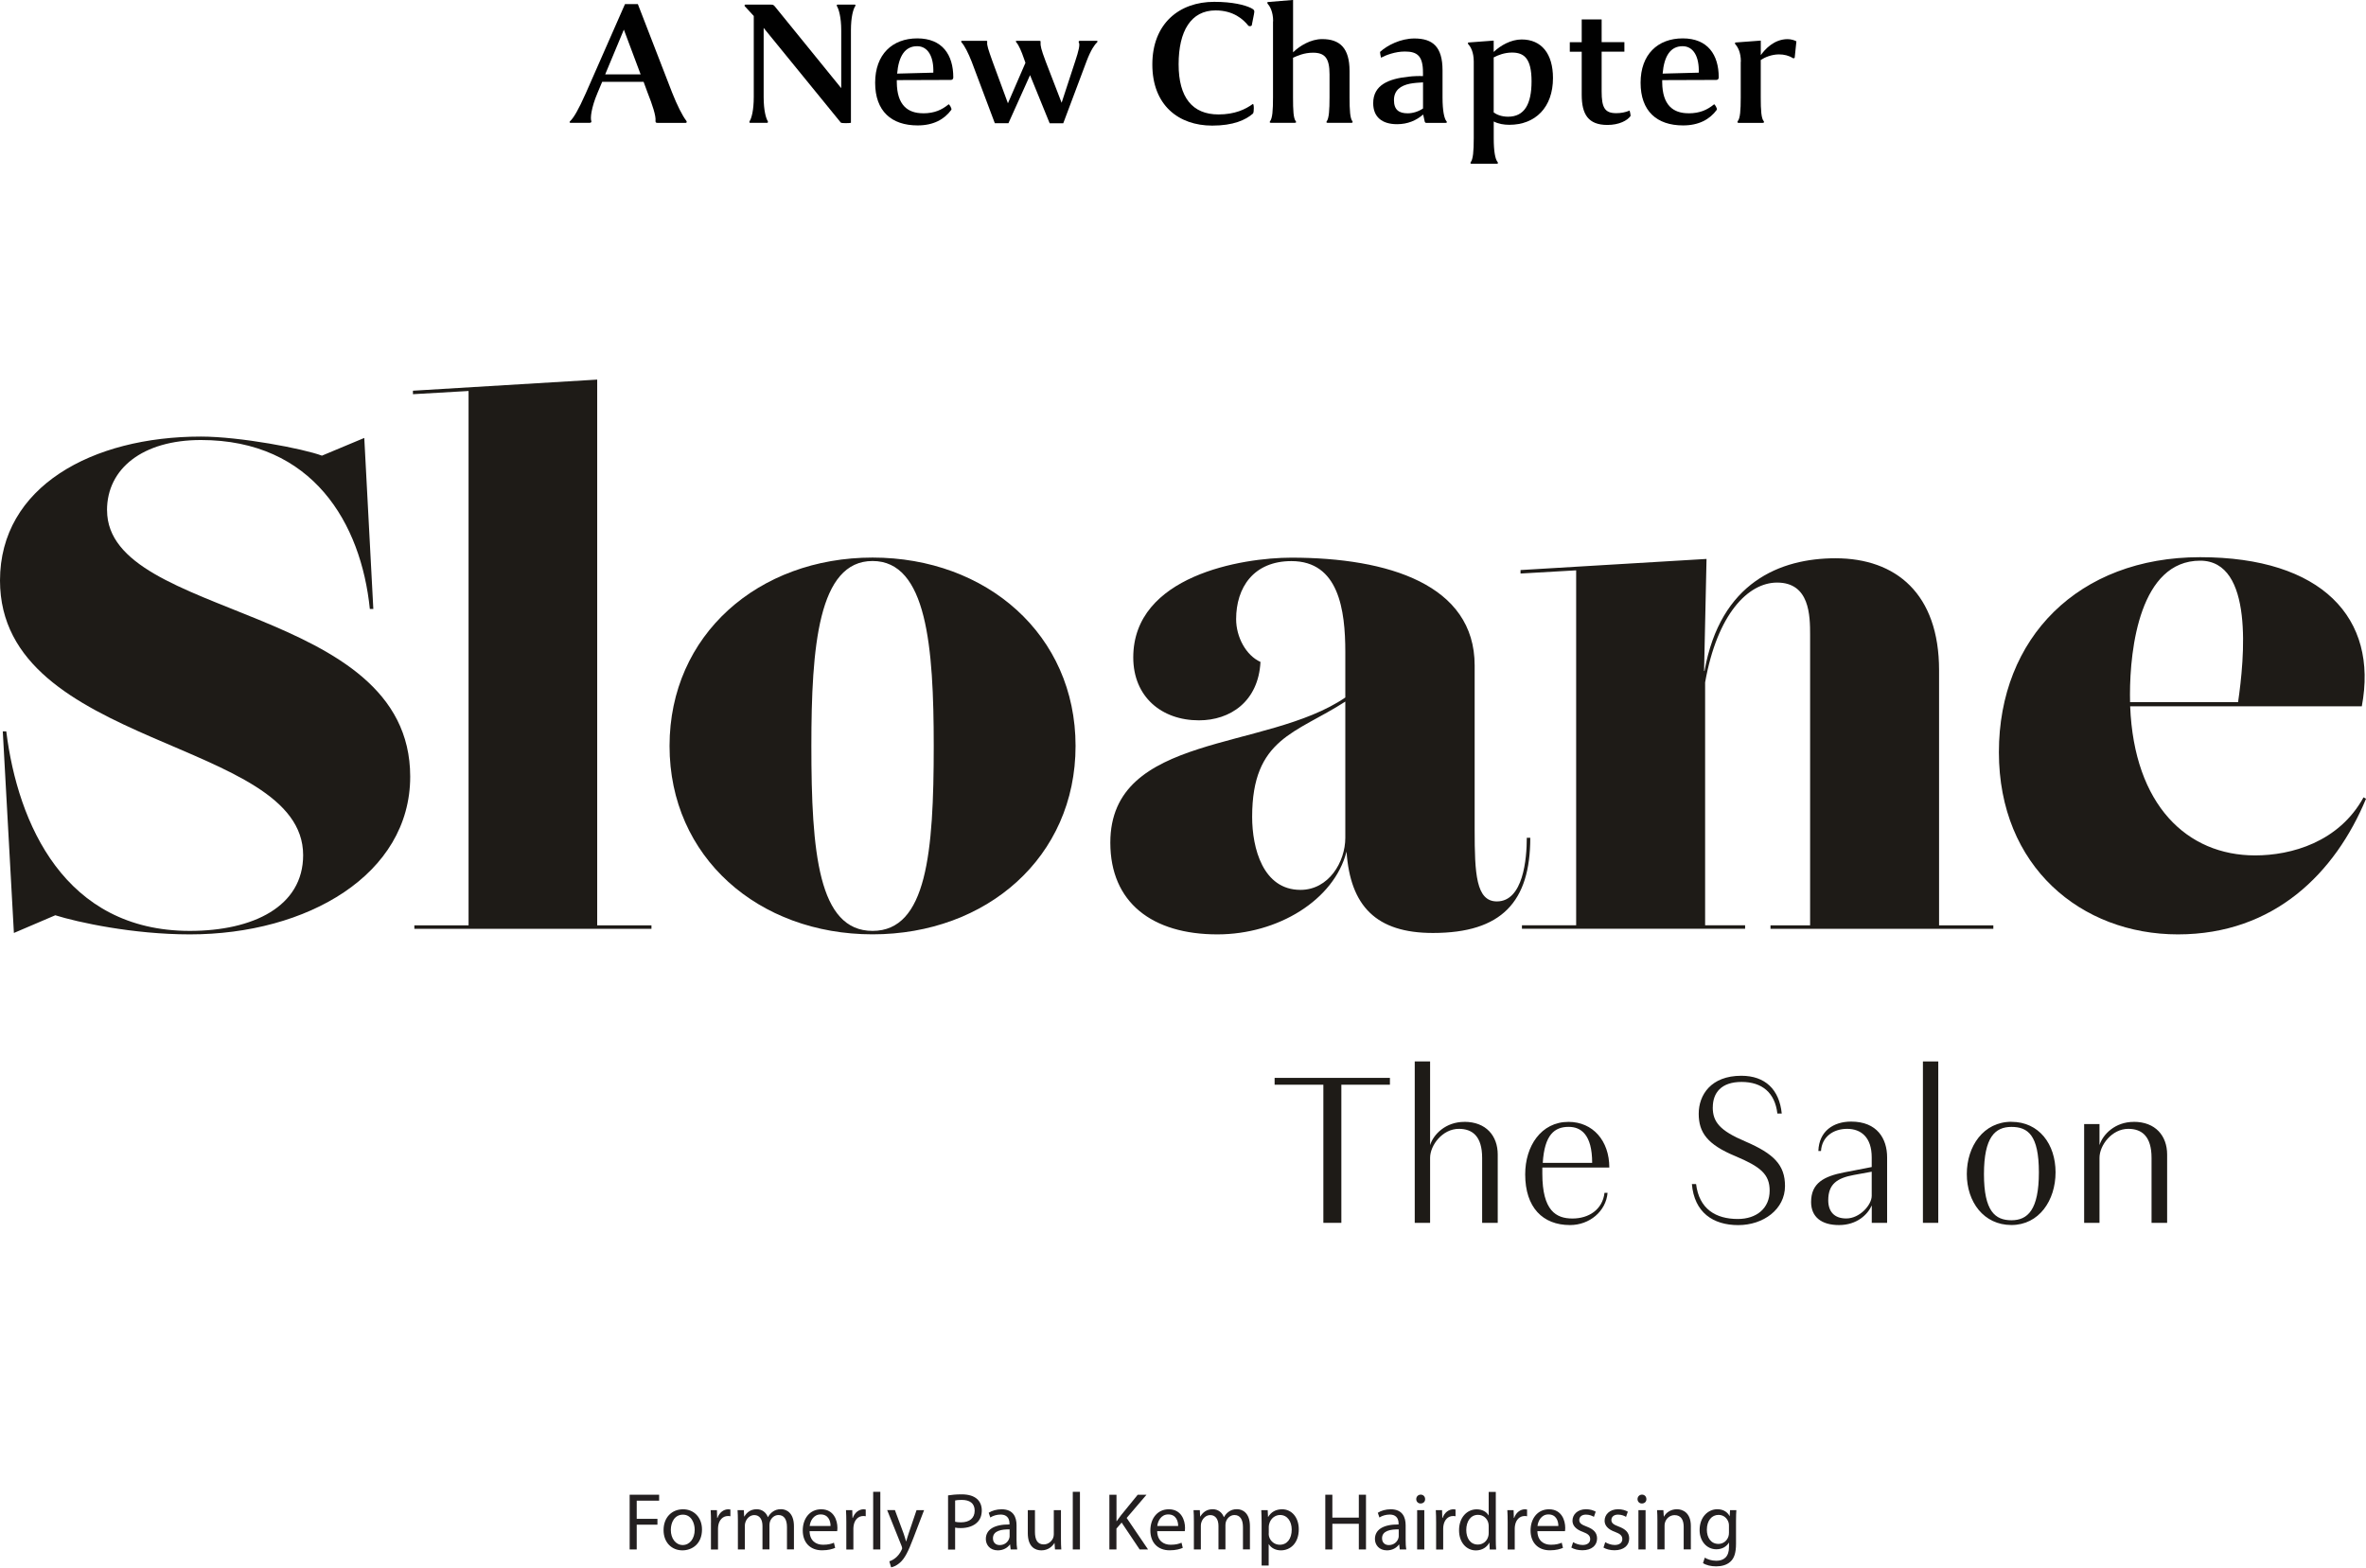
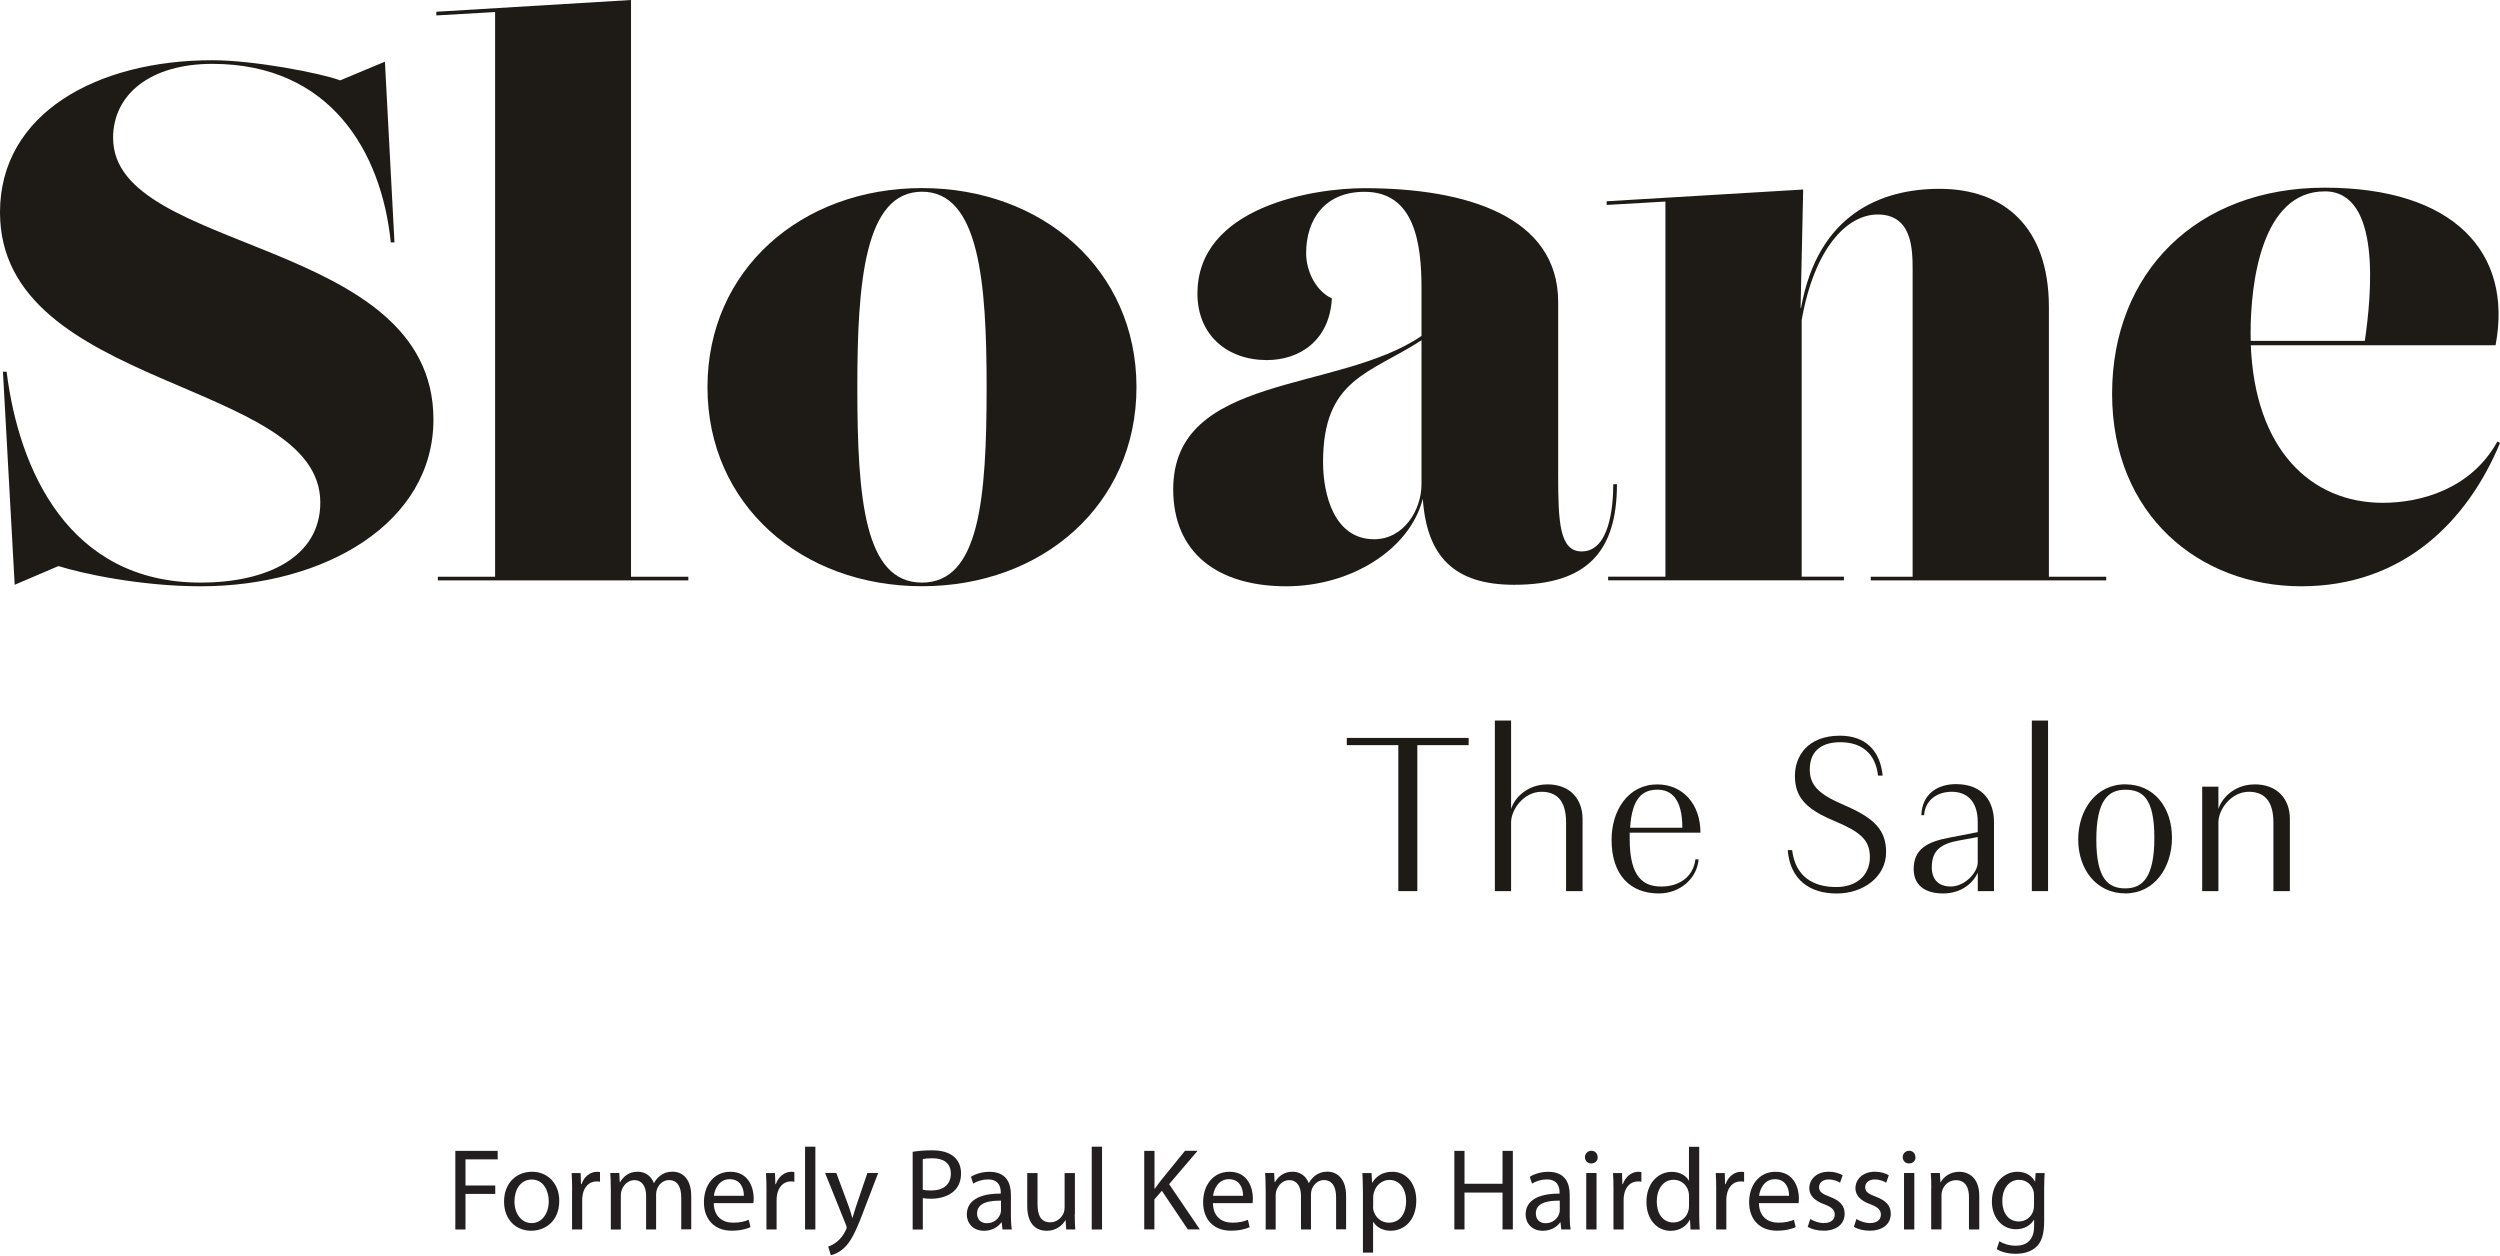
- <svg xmlns="http://www.w3.org/2000/svg" id="Layer_1" data-name="Layer 1" viewBox="0 0 502.32 332.81">
+ <svg xmlns="http://www.w3.org/2000/svg" id="Layer_1" data-name="Layer 1" viewBox="0 0 502.32 252.2">
  <defs>
    <style>
      .cls-1 {
-         fill: #010101;
+         fill: #231f20;
      }

      .cls-2 {
-         fill: #231f20;
-       }
- 
-       .cls-3 {
        fill: #1e1b17;
      }
    </style>
  </defs>
  <g>
    <g>
-       <path class="cls-3" d="M22.73,108.35c0,23.32,64.36,19.78,64.36,56.54,0,20.81-21.85,33.51-46.79,33.51-12.06,0-23.83-2.57-28.56-4.06l-8.79,3.76-2.36-42.81h.74c2.44,19.63,12.4,42.37,38.97,42.37,13.43,0,24.06-5.17,24.06-16.09,0-24.8-64.36-22.58-64.36-58.31,0-19.93,19.56-30.56,42.66-30.56,8.26,0,21.72,2.56,25.69,4.05l8.99-3.76,1.92,36.31h-.74c-1.85-18.16-12.1-35.87-35.87-35.87-12.33,0-19.93,6.05-19.93,14.91h0Z" />
-       <path class="cls-3" d="M126.8,196.48h11.51v.74h-50.34v-.74h11.51v-113.46l-11.81.68v-.74l39.12-2.36v115.88Z" />
-       <path class="cls-3" d="M228.35,158.39c0,23.62-18.89,40-43.1,40s-43.1-16.38-43.1-40,18.89-40,43.1-40,43.1,16.39,43.1,40ZM198.24,158.39c0-21.11-1.48-39.27-12.99-39.27s-12.99,18.16-12.99,39.27c0,22.59,1.48,39.27,12.99,39.27s12.99-16.68,12.99-39.27Z" />
-       <path class="cls-3" d="M324.89,177.88c0,13.58-6.05,20.22-20.67,20.22-12.05,0-17.54-5.71-18.34-17.28-2.64,10.28-14.54,17.58-27.42,17.58-13.88,0-22.73-6.79-22.73-19.48,0-23.33,33.16-19.36,49.89-30.82v-9.62c0-9-1.4-19.34-11.44-19.34-8.04,0-11.74,5.61-11.74,12.33,0,3.76,2.07,7.68,5.17,9.08-.44,8.41-6.42,12.4-13.06,12.4-7.97,0-13.95-5.02-13.95-13.36,0-17.34,23.03-21.18,33.58-21.18,20.59,0,38.9,5.76,38.9,22.88v34.91c0,9.3.29,15.2,4.72,15.2,5.61,0,6.35-9.08,6.35-13.51h.74ZM276.1,188.95c5.98,0,9.52-5.9,9.52-11.07v-28.91c-10.49,6.78-19.78,7.73-19.78,24.48,0,6.64,2.29,15.5,10.26,15.5h0Z" />
-       <path class="cls-3" d="M411.69,196.48h11.51v.74h-47.31v-.74h8.41v-61.63c0-4.13-.07-11.15-7.01-11.15-6.14,0-12.71,6.66-15.28,21.2v51.57h8.49v.74h-47.38v-.74h11.51v-75.37l-11.81.68v-.74l39.49-2.36-.52,23.77.09.03c3.36-18.89,16.14-23.94,27.81-23.94,12.84,0,21.99,7.53,21.99,23.77v54.18Z" />
-       <path class="cls-3" d="M502.32,169.61c-6.5,15.65-19.41,28.79-39.93,28.79s-38.01-14.39-38.01-38.68,16.9-41.41,42.73-41.41,37.86,12.92,34.32,31.66h-49.18c.83,21,12.1,31.66,26.52,31.66,7.68,0,17.79-2.8,23.03-12.33l.52.3ZM467.12,119.05c-12.77,0-14.91,18.6-14.91,28.42,0,.55,0,1.09.02,1.62h22.93c1.34-9.22,3.4-30.04-8.05-30.04h0Z" />
+       <path class="cls-2" d="M22.73,27.75c0,23.32,64.36,19.78,64.36,56.54,0,20.81-21.85,33.51-46.79,33.51-12.06,0-23.83-2.57-28.56-4.06l-8.79,3.76L.59,74.69h.74c2.44,19.63,12.4,42.37,38.97,42.37,13.43,0,24.06-5.17,24.06-16.09C64.36,76.17,0,78.39,0,42.66,0,22.73,19.56,12.1,42.66,12.1c8.26,0,21.72,2.56,25.69,4.05l8.99-3.76,1.92,36.31h-.74c-1.85-18.16-12.1-35.87-35.87-35.87-12.33,0-19.93,6.05-19.93,14.91h.01Z" />
+       <path class="cls-2" d="M126.8,115.88h11.51v.74h-50.34v-.74h11.51V2.42l-11.81.68v-.74L126.79,0v115.88h0Z" />
+       <path class="cls-2" d="M228.35,77.79c0,23.62-18.89,40-43.1,40s-43.1-16.38-43.1-40,18.89-40,43.1-40,43.1,16.39,43.1,40ZM198.24,77.79c0-21.11-1.48-39.27-12.99-39.27s-12.99,18.16-12.99,39.27c0,22.59,1.48,39.27,12.99,39.27s12.99-16.68,12.99-39.27Z" />
+       <path class="cls-2" d="M324.89,97.28c0,13.58-6.05,20.22-20.67,20.22-12.05,0-17.54-5.71-18.34-17.28-2.64,10.28-14.54,17.58-27.42,17.58-13.88,0-22.73-6.79-22.73-19.48,0-23.33,33.16-19.36,49.89-30.82v-9.62c0-9-1.4-19.34-11.44-19.34-8.04,0-11.74,5.61-11.74,12.33,0,3.76,2.07,7.68,5.17,9.08-.44,8.41-6.42,12.4-13.06,12.4-7.97,0-13.95-5.02-13.95-13.36,0-17.34,23.03-21.18,33.58-21.18,20.59,0,38.9,5.76,38.9,22.88v34.91c0,9.3.29,15.2,4.72,15.2,5.61,0,6.35-9.08,6.35-13.51h.74ZM276.1,108.35c5.98,0,9.52-5.9,9.52-11.07v-28.91c-10.49,6.78-19.78,7.73-19.78,24.48,0,6.64,2.29,15.5,10.26,15.5h0Z" />
+       <path class="cls-2" d="M411.69,115.88h11.51v.74h-47.31v-.74h8.41v-61.63c0-4.13-.07-11.15-7.01-11.15-6.14,0-12.71,6.66-15.28,21.2v51.57h8.49v.74h-47.38v-.74h11.51V40.5l-11.81.68v-.74l39.49-2.36-.52,23.77.09.03c3.36-18.89,16.14-23.94,27.81-23.94,12.84,0,21.99,7.53,21.99,23.77v54.18h.01Z" />
+       <path class="cls-2" d="M502.32,89.01c-6.5,15.65-19.41,28.79-39.93,28.79s-38.01-14.39-38.01-38.68,16.9-41.41,42.73-41.41,37.86,12.92,34.32,31.66h-49.18c.83,21,12.1,31.66,26.52,31.66,7.68,0,17.79-2.8,23.03-12.33l.52.3h0ZM467.12,38.45c-12.77,0-14.91,18.6-14.91,28.42,0,.55,0,1.09.02,1.62h22.93c1.34-9.22,3.4-30.04-8.05-30.04h.01Z" />
    </g>
    <g>
-       <path class="cls-3" d="M284.78,230.32v29.33h-3.82v-29.33h-10.35v-1.45h24.48v1.45h-10.31Z" />
-       <path class="cls-3" d="M310.89,238.2c4.62,0,7.09,2.98,7.09,6.95v14.5h-3.31v-13.8c0-4.57-2.05-6.16-4.94-6.16-3.5,0-6.11,3.5-6.11,6.16v13.8h-3.26v-34.27h3.26v17.77c.7-2.28,3.31-4.94,7.27-4.94Z" />
-       <path class="cls-3" d="M333.32,260.12c-5.78,0-9.51-3.73-9.51-10.77,0-6.02,3.4-11.14,9.19-11.14,5.18,0,8.67,4.01,8.67,9.7h-14.22v1.31c0,7.88,2.94,9.51,6.39,9.51s6.39-1.87,6.81-5.46h.65c-.33,3.92-3.82,6.85-7.97,6.85ZM327.54,246.92h10.49c0-6.02-2.38-7.65-4.99-7.65-2.98,0-5.13,1.63-5.5,7.65Z" />
-       <path class="cls-3" d="M363.63,235.13c0,3.08,1.49,4.94,6.9,7.23,6.06,2.61,8.44,4.99,8.44,9.47,0,4.94-4.57,8.3-9.93,8.3s-9.33-2.7-9.84-8.72h.89c.65,5.32,4.2,7.42,8.86,7.42,4.01,0,6.76-2.29,6.76-6.02,0-3.5-1.96-5.08-7.27-7.32-5.97-2.47-7.79-5.04-7.79-9s2.56-8.07,9.05-8.07c5.08,0,8.07,2.94,8.58,8.02h-.93c-.51-4.43-3.26-6.71-7.6-6.71s-6.11,2.33-6.11,5.41Z" />
-       <path class="cls-3" d="M397.38,255.97c-.89,1.96-3.17,4.15-6.95,4.15s-5.92-1.77-5.92-4.9c0-4.01,2.71-5.46,7.09-6.3l5.78-1.12v-2.05c0-4.29-2.29-6.06-5.22-6.06s-5.36,1.68-5.55,4.71h-.56c.14-4.24,3.22-6.25,6.95-6.25,5.55,0,7.65,3.64,7.65,7.6v13.9h-3.26v-3.68ZM397.38,253.92v-5.13l-3.82.7c-3.5.65-5.41,1.91-5.41,5.36,0,2.38,1.26,3.87,3.82,3.87,2.89,0,5.41-2.89,5.41-4.8Z" />
-       <path class="cls-3" d="M411.51,259.65h-3.26v-34.27h3.26v34.27Z" />
-       <path class="cls-3" d="M427.04,238.2c5.88,0,9.37,4.76,9.37,10.72s-3.5,11.19-9.37,11.19-9.47-4.9-9.47-10.82,3.54-11.1,9.47-11.1ZM427.04,259.1c3.45,0,5.83-2.19,5.83-10.17s-2.38-9.65-5.83-9.65-5.83,2.15-5.83,10.03,2.38,9.79,5.83,9.79Z" />
-       <path class="cls-3" d="M453.01,238.2c4.62,0,7.09,2.98,7.09,6.95v14.5h-3.31v-13.8c0-4.57-2.05-6.16-4.94-6.16-3.5,0-6.11,3.5-6.11,6.16v13.8h-3.26v-20.98h3.26v4.48c.7-2.28,3.31-4.94,7.27-4.94Z" />
+       <path class="cls-2" d="M284.78,149.72v29.33h-3.82v-29.33h-10.35v-1.45h24.48v1.45h-10.31Z" />
+       <path class="cls-2" d="M310.89,157.6c4.62,0,7.09,2.98,7.09,6.95v14.5h-3.31v-13.8c0-4.57-2.05-6.16-4.94-6.16-3.5,0-6.11,3.5-6.11,6.16v13.8h-3.26v-34.27h3.26v17.77c.7-2.28,3.31-4.94,7.27-4.94h0Z" />
+       <path class="cls-2" d="M333.32,179.52c-5.78,0-9.51-3.73-9.51-10.77,0-6.02,3.4-11.14,9.19-11.14,5.18,0,8.67,4.01,8.67,9.7h-14.22v1.31c0,7.88,2.94,9.51,6.39,9.51s6.39-1.87,6.81-5.46h.65c-.33,3.92-3.82,6.85-7.97,6.85h-.01ZM327.54,166.32h10.49c0-6.02-2.38-7.65-4.99-7.65-2.98,0-5.13,1.63-5.5,7.65Z" />
+       <path class="cls-2" d="M363.63,154.53c0,3.08,1.49,4.94,6.9,7.23,6.06,2.61,8.44,4.99,8.44,9.47,0,4.94-4.57,8.3-9.93,8.3s-9.33-2.7-9.84-8.72h.89c.65,5.32,4.2,7.42,8.86,7.42,4.01,0,6.76-2.29,6.76-6.02,0-3.5-1.96-5.08-7.27-7.32-5.97-2.47-7.79-5.04-7.79-9s2.56-8.07,9.05-8.07c5.08,0,8.07,2.94,8.58,8.02h-.93c-.51-4.43-3.26-6.71-7.6-6.71s-6.11,2.33-6.11,5.41h-.01Z" />
+       <path class="cls-2" d="M397.38,175.37c-.89,1.96-3.17,4.15-6.95,4.15s-5.92-1.77-5.92-4.9c0-4.01,2.71-5.46,7.09-6.3l5.78-1.12v-2.05c0-4.29-2.29-6.06-5.22-6.06s-5.36,1.68-5.55,4.71h-.56c.14-4.24,3.22-6.25,6.95-6.25,5.55,0,7.65,3.64,7.65,7.6v13.9h-3.26v-3.68h0ZM397.38,173.32v-5.13l-3.82.7c-3.5.65-5.41,1.91-5.41,5.36,0,2.38,1.26,3.87,3.82,3.87,2.89,0,5.41-2.89,5.41-4.8Z" />
+       <path class="cls-2" d="M411.51,179.05h-3.26v-34.27h3.26v34.27Z" />
+       <path class="cls-2" d="M427.04,157.6c5.88,0,9.37,4.76,9.37,10.72s-3.5,11.19-9.37,11.19-9.47-4.9-9.47-10.82,3.54-11.1,9.47-11.1h0ZM427.04,178.5c3.45,0,5.83-2.19,5.83-10.17s-2.38-9.65-5.83-9.65-5.83,2.15-5.83,10.03,2.38,9.79,5.83,9.79Z" />
+       <path class="cls-2" d="M453.01,157.6c4.62,0,7.09,2.98,7.09,6.95v14.5h-3.31v-13.8c0-4.57-2.05-6.16-4.94-6.16-3.5,0-6.11,3.5-6.11,6.16v13.8h-3.26v-20.98h3.26v4.48c.7-2.28,3.31-4.94,7.27-4.94h0Z" />
    </g>
  </g>
  <g>
-     <path class="cls-1" d="M125.21,26.08h-4.08c-.24,0-.28-.2-.08-.36.75-.71,1.78-2.45,3.29-5.86L132.69.87h2.73l7.28,18.8c1.03,2.61,2.18,4.91,3.01,5.98.12.16.16.44-.16.44h-5.94c-.4,0-.44-.12-.44-.44.12-1.03-.63-3.32-1.7-6.02l-.83-2.26h-8.79l-1.03,2.45c-1.27,3.01-1.54,5.3-1.27,5.9.04.16-.04.36-.36.36ZM128.49,15.79h7.52l-3.56-9.5-3.96,9.5Z" />
-     <path class="cls-1" d="M160.04,3.4c-.32-.36-1.66-1.78-1.9-2.06-.12-.12-.08-.36.12-.36h5.3c.55,0,.67.04.99.44l14.05,17.3V6.45c0-2.89-.55-4.55-.91-5.15-.08-.16-.04-.32.12-.32h3.68c.12,0,.2.16.08.32-.44.67-.91,2.34-.91,5.15v19.63c-.32.08-1.9.12-2.14-.04l-16.39-20.11v14.68c0,2.89.51,4.55.87,5.11.08.16.04.36-.12.36h-3.64c-.12,0-.2-.16-.08-.36.4-.63.87-2.3.87-5.11V3.4Z" />
-     <path class="cls-1" d="M195.97,24.06c2.45,0,4-.75,5.42-1.9.12-.12.75.91.59,1.15-1.5,2.06-3.84,3.32-7.16,3.32-5.58,0-9.02-3.05-9.02-9.06s3.64-9.42,8.95-9.42,7.64,3.48,7.64,8.27c0,.32-.16.55-.51.55l-11.48.04v.47c.04,4.83,2.3,6.57,5.58,6.57ZM190.47,15.63l7.68-.2c.12-3.36-1.11-5.62-3.44-5.62-2.57,0-3.92,2.1-4.24,5.82Z" />
-     <path class="cls-1" d="M218.69,15.95l-4.59,10.21h-2.89l-4.91-13.06c-.71-1.82-1.54-3.44-2.14-4.08-.16-.2-.12-.36.08-.36h5.11c.32,0,.24.16.24.28-.08.67.2,1.5,1.15,4.16l3.25,8.83,3.72-8.59-.32-.91c-.51-1.5-1.11-2.89-1.62-3.44-.16-.2-.12-.32.08-.32h4.83c.32,0,.24.16.24.32-.04.71.08,1.39,1.11,4.12l3.36,8.71,2.89-8.83c.71-2.14,1.07-3.56.75-4-.04-.12-.04-.32.24-.32h3.6c.16,0,.2.2.04.32-.47.44-1.31,1.58-2.22,4l-4.95,13.18h-2.89l-4.16-10.21Z" />
-     <path class="cls-1" d="M266.03,24.1c-1.58,1.39-4.2,2.57-8.67,2.57-7.12,0-12.71-4.31-12.71-12.98s5.7-13.3,13.14-13.3c3.88,0,6.49.67,7.8,1.31.67.36.83.47.63,1.35l-.47,2.37c-.2.2-.59.16-.71.04-1.07-1.35-3.17-3.25-6.97-3.25-5.22,0-7.84,4.39-7.84,11.44s2.93,10.65,8.47,10.65c3.44,0,5.7-1.07,7.28-2.22.28-.12.28,1.78.04,2.02Z" />
-     <path class="cls-1" d="M270.3,4.51c0-2.02-.71-3.21-1.15-3.68-.16-.24-.08-.4.04-.4l5.34-.44v11.12c1.42-1.39,3.76-2.81,6.17-2.81,3.76,0,5.82,1.9,5.82,6.77v5.58c0,2.81.12,4.47.59,5.07.12.16.12.36-.2.36h-5.03c-.32,0-.32-.2-.2-.32.47-.67.59-2.34.59-5.11v-4.87c0-3.44-.99-4.59-3.52-4.59-1.9,0-3.32.67-4.23,1.07v8.39c0,2.81.08,4.47.59,5.11.12.12.12.32-.24.32h-5.03c-.32,0-.32-.2-.2-.32.51-.67.63-2.3.63-5.11V4.51Z" />
-     <path class="cls-1" d="M307.11,25.73c.12.2.12.36-.2.36h-4.12c-.2,0-.28-.16-.32-.32-.04-.16-.24-1.03-.32-1.46-1.46,1.27-3.29,2.06-5.54,2.06-3.21,0-5.07-1.54-5.07-4.47,0-3.88,3.32-5.18,7.52-5.62.99-.12,2.18-.16,3.05-.12v-.75c0-3.52-1.19-4.47-3.84-4.47-2.1,0-4.08.79-5.07,1.31-.04,0-.24-1.19-.2-1.23,1.54-1.42,4.39-2.85,7.28-2.85,3.92,0,5.98,1.78,5.98,6.77v5.74c0,2.85.36,4.47.83,5.07ZM298.87,24.06c1.11,0,2.34-.4,3.25-1.03v-5.54c-.83.04-1.94.12-2.77.28-1.98.4-3.4,1.39-3.4,3.48s1.07,2.81,2.93,2.81Z" />
-     <path class="cls-1" d="M312.89,13.06c0-1.98-.67-3.17-1.15-3.64-.16-.24-.08-.4.04-.4l5.34-.4v2.41c1.42-1.35,3.64-2.65,5.94-2.65,4.2,0,6.65,3.01,6.65,8.19,0,6.25-3.76,9.93-9.26,9.93-1.19,0-2.34-.2-3.32-.71v3.56c0,2.81.32,4.47.83,5.07.12.16.12.36-.24.36h-5.26c-.32,0-.32-.2-.2-.36.47-.63.63-2.26.63-5.07V13.06ZM317.12,12.19v11.68c.59.44,1.62.91,3.05.91,3.44,0,4.99-2.61,4.99-7.52s-1.62-6.1-4.16-6.1c-1.58,0-2.97.55-3.88,1.03Z" />
-     <path class="cls-1" d="M340.04,4.12v4.83h4.83v2.02h-4.83v8.43c0,3.4.63,4.63,3.09,4.63.99,0,1.9-.16,2.85-.55.04,0,.24,1.07.2,1.15-.67.95-2.41,1.9-4.91,1.9-4.08,0-5.46-2.26-5.46-6.41v-9.14h-2.53v-2.02h2.53v-4.83h4.23Z" />
-     <path class="cls-1" d="M358.48,24.06c2.45,0,4-.75,5.42-1.9.12-.12.75.91.59,1.15-1.5,2.06-3.84,3.32-7.16,3.32-5.58,0-9.02-3.05-9.02-9.06s3.64-9.42,8.95-9.42,7.64,3.48,7.64,8.27c0,.32-.16.55-.52.55l-11.48.04v.47c.04,4.83,2.3,6.57,5.58,6.57ZM352.98,15.63l7.68-.2c.12-3.36-1.11-5.62-3.44-5.62-2.57,0-3.92,2.1-4.23,5.82Z" />
-     <path class="cls-1" d="M369.6,13.1c0-2.02-.67-3.13-1.15-3.68-.2-.2-.08-.4.04-.4l5.34-.4v3.09c.87-1.23,2.81-3.4,5.7-3.4.71,0,1.5.24,1.86.47l-.36,3.44c-.04.2-.28.16-.4.12-.83-.55-1.9-.79-2.93-.79-1.58,0-3.05.63-3.88,1.19v7.92c0,2.81.12,4.47.63,5.07.12.16.12.36-.24.36h-5.07c-.32,0-.32-.2-.2-.36.51-.63.63-2.26.63-5.07v-7.56Z" />
-   </g>
-   <g>
-     <path class="cls-2" d="M133.68,317.38h6.26v1.26h-4.76v3.86h4.4v1.24h-4.4v5.26h-1.5v-11.62Z" />
-     <path class="cls-2" d="M149.04,324.76c0,3.09-2.14,4.43-4.16,4.43-2.26,0-4-1.66-4-4.29,0-2.79,1.83-4.43,4.14-4.43s4.02,1.74,4.02,4.29ZM142.42,324.85c0,1.83,1.05,3.21,2.53,3.21s2.54-1.36,2.54-3.24c0-1.41-.71-3.21-2.5-3.21s-2.57,1.66-2.57,3.24Z" />
-     <path class="cls-2" d="M150.95,323.26c0-.98-.02-1.83-.07-2.6h1.33l.05,1.64h.07c.38-1.12,1.29-1.83,2.31-1.83.17,0,.29.02.43.05v1.43c-.16-.04-.31-.05-.52-.05-1.07,0-1.83.81-2.04,1.95-.03.21-.07.45-.07.71v4.45h-1.5v-5.74Z" />
-     <path class="cls-2" d="M156.66,322.91c0-.86-.02-1.57-.07-2.26h1.33l.07,1.35h.05c.47-.79,1.24-1.54,2.62-1.54,1.14,0,2,.69,2.36,1.67h.03c.26-.47.59-.83.93-1.09.5-.38,1.05-.59,1.84-.59,1.1,0,2.74.72,2.74,3.62v4.91h-1.48v-4.72c0-1.6-.59-2.57-1.81-2.57-.86,0-1.54.64-1.79,1.38-.07.21-.12.48-.12.76v5.16h-1.48v-5c0-1.33-.59-2.29-1.74-2.29-.95,0-1.64.76-1.88,1.52-.09.22-.12.48-.12.74v5.04h-1.48v-6.09Z" />
-     <path class="cls-2" d="M171.88,325.1c.03,2.05,1.34,2.9,2.86,2.9,1.09,0,1.74-.19,2.31-.43l.26,1.09c-.54.24-1.45.52-2.78.52-2.57,0-4.1-1.69-4.1-4.21s1.48-4.5,3.91-4.5c2.72,0,3.45,2.4,3.45,3.93,0,.31-.03.55-.05.71h-5.86ZM176.33,324.02c.02-.96-.4-2.46-2.1-2.46-1.53,0-2.21,1.41-2.33,2.46h4.43Z" />
-     <path class="cls-2" d="M179.68,323.26c0-.98-.02-1.83-.07-2.6h1.33l.05,1.64h.07c.38-1.12,1.29-1.83,2.31-1.83.17,0,.29.02.43.05v1.43c-.16-.04-.31-.05-.52-.05-1.07,0-1.83.81-2.03,1.95-.03.21-.07.45-.07.71v4.45h-1.5v-5.74Z" />
-     <path class="cls-2" d="M185.38,316.76h1.52v12.24h-1.52v-12.24Z" />
-     <path class="cls-2" d="M190,320.65l1.83,4.93c.19.55.4,1.21.53,1.71h.03c.16-.5.33-1.14.54-1.74l1.66-4.9h1.6l-2.28,5.95c-1.09,2.86-1.83,4.33-2.86,5.22-.74.66-1.48.91-1.86.98l-.38-1.28c.38-.12.88-.36,1.33-.74.41-.33.93-.91,1.28-1.69.07-.16.12-.28.12-.36s-.04-.21-.1-.4l-3.09-7.69h1.66Z" />
-     <path class="cls-2" d="M201.28,317.52c.72-.12,1.67-.22,2.88-.22,1.48,0,2.57.35,3.26.97.64.55,1.02,1.4,1.02,2.43s-.31,1.88-.9,2.48c-.79.84-2.09,1.28-3.55,1.28-.45,0-.86-.02-1.21-.1v4.66h-1.5v-11.48ZM202.78,323.12c.33.09.74.12,1.24.12,1.81,0,2.91-.88,2.91-2.48s-1.09-2.28-2.74-2.28c-.66,0-1.16.05-1.41.12v4.52Z" />
-     <path class="cls-2" d="M214.57,329l-.12-1.05h-.05c-.46.66-1.36,1.24-2.55,1.24-1.69,0-2.55-1.19-2.55-2.4,0-2.02,1.79-3.12,5.02-3.1v-.17c0-.69-.19-1.93-1.9-1.93-.78,0-1.59.24-2.17.62l-.34-1c.69-.45,1.69-.74,2.74-.74,2.55,0,3.17,1.74,3.17,3.41v3.12c0,.72.04,1.43.14,2h-1.38ZM214.35,324.74c-1.66-.03-3.54.26-3.54,1.88,0,.98.66,1.45,1.43,1.45,1.09,0,1.78-.69,2.02-1.4.05-.16.09-.33.09-.48v-1.45Z" />
-     <path class="cls-2" d="M225.25,326.72c0,.86.02,1.62.07,2.28h-1.34l-.09-1.36h-.04c-.4.67-1.28,1.55-2.76,1.55-1.31,0-2.88-.72-2.88-3.66v-4.88h1.52v4.62c0,1.59.48,2.66,1.86,2.66,1.02,0,1.72-.71,2-1.38.09-.22.14-.5.14-.78v-5.12h1.52v6.07Z" />
-     <path class="cls-2" d="M227.76,316.76h1.52v12.24h-1.52v-12.24Z" />
-     <path class="cls-2" d="M235.54,317.38h1.5v5.6h.05c.31-.45.62-.86.91-1.24l3.55-4.36h1.86l-4.21,4.93,4.54,6.69h-1.78l-3.83-5.71-1.1,1.28v4.43h-1.5v-11.62Z" />
-     <path class="cls-2" d="M245.68,325.1c.03,2.05,1.34,2.9,2.86,2.9,1.09,0,1.74-.19,2.31-.43l.26,1.09c-.54.24-1.45.52-2.78.52-2.57,0-4.1-1.69-4.1-4.21s1.48-4.5,3.91-4.5c2.72,0,3.45,2.4,3.45,3.93,0,.31-.03.55-.05.71h-5.86ZM250.13,324.02c.02-.96-.4-2.46-2.1-2.46-1.53,0-2.21,1.41-2.33,2.46h4.43Z" />
-     <path class="cls-2" d="M253.47,322.91c0-.86-.02-1.57-.07-2.26h1.33l.07,1.35h.05c.47-.79,1.24-1.54,2.62-1.54,1.14,0,2,.69,2.36,1.67h.03c.26-.47.59-.83.93-1.09.5-.38,1.05-.59,1.84-.59,1.1,0,2.74.72,2.74,3.62v4.91h-1.48v-4.72c0-1.6-.59-2.57-1.81-2.57-.86,0-1.53.64-1.79,1.38-.07.21-.12.48-.12.76v5.16h-1.48v-5c0-1.33-.59-2.29-1.74-2.29-.95,0-1.64.76-1.88,1.52-.09.22-.12.48-.12.74v5.04h-1.48v-6.09Z" />
-     <path class="cls-2" d="M267.85,323.38c0-1.07-.03-1.93-.07-2.72h1.36l.07,1.43h.03c.62-1.02,1.6-1.62,2.97-1.62,2.02,0,3.53,1.71,3.53,4.24,0,3-1.83,4.48-3.79,4.48-1.1,0-2.07-.48-2.57-1.31h-.03v4.54h-1.5v-9.04ZM269.35,325.6c0,.22.03.43.07.62.28,1.05,1.19,1.78,2.28,1.78,1.6,0,2.54-1.31,2.54-3.22,0-1.67-.88-3.1-2.48-3.1-1.03,0-2,.74-2.29,1.88-.05.19-.1.41-.1.62v1.43Z" />
-     <path class="cls-2" d="M282.87,317.38v4.86h5.62v-4.86h1.52v11.62h-1.52v-5.45h-5.62v5.45h-1.5v-11.62h1.5Z" />
-     <path class="cls-2" d="M297.18,329l-.12-1.05h-.05c-.47.66-1.36,1.24-2.55,1.24-1.69,0-2.55-1.19-2.55-2.4,0-2.02,1.79-3.12,5.02-3.1v-.17c0-.69-.19-1.93-1.9-1.93-.78,0-1.59.24-2.17.62l-.34-1c.69-.45,1.69-.74,2.74-.74,2.55,0,3.17,1.74,3.17,3.41v3.12c0,.72.03,1.43.14,2h-1.38ZM296.95,324.74c-1.66-.03-3.53.26-3.53,1.88,0,.98.66,1.45,1.43,1.45,1.09,0,1.78-.69,2.02-1.4.05-.16.09-.33.09-.48v-1.45Z" />
-     <path class="cls-2" d="M302.56,318.31c.02.52-.36.93-.97.93-.53,0-.91-.41-.91-.93s.4-.95.95-.95.93.41.93.95ZM300.87,329v-8.35h1.52v8.35h-1.52Z" />
-     <path class="cls-2" d="M304.9,323.26c0-.98-.02-1.83-.07-2.6h1.33l.05,1.64h.07c.38-1.12,1.29-1.83,2.31-1.83.17,0,.29.02.43.05v1.43c-.16-.04-.31-.05-.52-.05-1.07,0-1.83.81-2.03,1.95-.04.21-.07.45-.07.71v4.45h-1.5v-5.74Z" />
-     <path class="cls-2" d="M317.57,316.76v10.09c0,.74.02,1.59.07,2.16h-1.36l-.07-1.45h-.03c-.47.93-1.48,1.64-2.84,1.64-2.02,0-3.57-1.71-3.57-4.24-.02-2.78,1.71-4.48,3.74-4.48,1.28,0,2.14.6,2.52,1.28h.03v-4.98h1.52ZM316.06,324.05c0-.19-.02-.45-.07-.64-.22-.96-1.05-1.76-2.19-1.76-1.57,0-2.5,1.38-2.5,3.22,0,1.69.83,3.09,2.47,3.09,1.02,0,1.95-.67,2.22-1.81.05-.21.07-.41.07-.66v-1.45Z" />
-     <path class="cls-2" d="M320.09,323.26c0-.98-.02-1.83-.07-2.6h1.33l.05,1.64h.07c.38-1.12,1.29-1.83,2.31-1.83.17,0,.29.02.43.05v1.43c-.16-.04-.31-.05-.52-.05-1.07,0-1.83.81-2.03,1.95-.04.21-.07.45-.07.71v4.45h-1.5v-5.74Z" />
-     <path class="cls-2" d="M326.4,325.1c.03,2.05,1.34,2.9,2.86,2.9,1.09,0,1.74-.19,2.31-.43l.26,1.09c-.54.24-1.45.52-2.78.52-2.57,0-4.1-1.69-4.1-4.21s1.48-4.5,3.91-4.5c2.72,0,3.45,2.4,3.45,3.93,0,.31-.03.55-.05.71h-5.86ZM330.85,324.02c.02-.96-.4-2.46-2.1-2.46-1.53,0-2.21,1.41-2.33,2.46h4.43Z" />
-     <path class="cls-2" d="M333.99,327.45c.45.29,1.24.6,2,.6,1.1,0,1.62-.55,1.62-1.24,0-.72-.43-1.12-1.55-1.54-1.5-.53-2.21-1.36-2.21-2.36,0-1.34,1.09-2.45,2.88-2.45.85,0,1.59.24,2.05.52l-.38,1.1c-.33-.21-.93-.48-1.71-.48-.9,0-1.4.52-1.4,1.14,0,.69.5,1,1.59,1.41,1.45.55,2.19,1.28,2.19,2.52,0,1.47-1.14,2.5-3.12,2.5-.91,0-1.76-.22-2.34-.57l.38-1.16Z" />
-     <path class="cls-2" d="M340.81,327.45c.45.29,1.24.6,2,.6,1.1,0,1.62-.55,1.62-1.24,0-.72-.43-1.12-1.55-1.54-1.5-.53-2.21-1.36-2.21-2.36,0-1.34,1.09-2.45,2.88-2.45.85,0,1.59.24,2.05.52l-.38,1.1c-.33-.21-.93-.48-1.71-.48-.9,0-1.4.52-1.4,1.14,0,.69.5,1,1.59,1.41,1.45.55,2.19,1.28,2.19,2.52,0,1.47-1.14,2.5-3.12,2.5-.91,0-1.76-.22-2.34-.57l.38-1.16Z" />
-     <path class="cls-2" d="M349.54,318.31c.02.52-.36.93-.97.93-.53,0-.91-.41-.91-.93s.4-.95.95-.95.93.41.93.95ZM347.85,329v-8.35h1.52v8.35h-1.52Z" />
-     <path class="cls-2" d="M351.88,322.91c0-.86-.02-1.57-.07-2.26h1.34l.09,1.38h.03c.41-.79,1.38-1.57,2.76-1.57,1.16,0,2.95.69,2.95,3.55v4.98h-1.52v-4.81c0-1.34-.5-2.47-1.93-2.47-1,0-1.78.71-2.03,1.55-.07.19-.1.45-.1.71v5.02h-1.52v-6.09Z" />
-     <path class="cls-2" d="M368.64,320.65c-.04.6-.07,1.28-.07,2.29v4.84c0,1.91-.38,3.09-1.19,3.81-.81.76-1.98,1-3.04,1s-2.1-.24-2.78-.69l.38-1.16c.55.34,1.41.66,2.45.66,1.55,0,2.69-.81,2.69-2.91v-.93h-.03c-.47.78-1.36,1.4-2.66,1.4-2.07,0-3.55-1.76-3.55-4.07,0-2.83,1.84-4.43,3.76-4.43,1.45,0,2.24.76,2.6,1.45h.03l.07-1.26h1.33ZM367.07,323.95c0-.26-.02-.48-.09-.69-.28-.88-1.02-1.6-2.12-1.6-1.45,0-2.48,1.22-2.48,3.16,0,1.64.83,3,2.47,3,.93,0,1.78-.59,2.1-1.55.09-.26.12-.55.12-.81v-1.5Z" />
+     <path class="cls-1" d="M91.49,231.24h8.51v1.71h-6.47v5.25h5.98v1.69h-5.98v7.15h-2.04v-15.79Z" />
+     <path class="cls-1" d="M112.37,241.27c0,4.2-2.91,6.02-5.65,6.02-3.07,0-5.44-2.26-5.44-5.83,0-3.79,2.49-6.02,5.63-6.02s5.46,2.36,5.46,5.83ZM103.37,241.4c0,2.49,1.43,4.36,3.44,4.36s3.45-1.85,3.45-4.4c0-1.92-.96-4.36-3.4-4.36s-3.49,2.26-3.49,4.4h0Z" />
+     <path class="cls-1" d="M114.96,239.23c0-1.33-.03-2.49-.1-3.53h1.81l.07,2.23h.1c.52-1.52,1.75-2.49,3.14-2.49.23,0,.39.03.58.07v1.94c-.22-.05-.42-.07-.71-.07-1.45,0-2.49,1.1-2.77,2.65-.04.29-.1.61-.1.96v6.05h-2.04v-7.8h.01Z" />
+     <path class="cls-1" d="M122.72,238.76c0-1.17-.03-2.13-.1-3.07h1.81l.1,1.83h.07c.64-1.07,1.69-2.09,3.56-2.09,1.55,0,2.72.94,3.21,2.27h.04c.35-.64.8-1.13,1.26-1.48.68-.52,1.43-.8,2.5-.8,1.5,0,3.72.98,3.72,4.92v6.67h-2.01v-6.41c0-2.17-.8-3.49-2.46-3.49-1.17,0-2.09.87-2.43,1.88-.1.29-.16.65-.16,1.03v7.01h-2.01v-6.8c0-1.81-.8-3.11-2.36-3.11-1.29,0-2.23,1.03-2.56,2.07-.12.3-.16.65-.16,1.01v6.85h-2.01v-8.28h0Z" />
+     <path class="cls-1" d="M143.41,241.73c.04,2.79,1.82,3.94,3.89,3.94,1.48,0,2.36-.26,3.14-.58l.35,1.48c-.73.33-1.97.71-3.78.71-3.49,0-5.57-2.3-5.57-5.72s2.01-6.12,5.31-6.12c3.7,0,4.69,3.26,4.69,5.34,0,.42-.04.75-.07.96h-7.96,0ZM149.46,240.27c.03-1.3-.54-3.34-2.85-3.34-2.08,0-3,1.92-3.17,3.34h6.02Z" />
+     <path class="cls-1" d="M154.01,239.23c0-1.33-.03-2.49-.1-3.53h1.81l.07,2.23h.1c.52-1.52,1.75-2.49,3.14-2.49.23,0,.39.03.58.07v1.94c-.22-.05-.42-.07-.71-.07-1.45,0-2.49,1.1-2.76,2.65-.04.29-.1.61-.1.96v6.05h-2.04v-7.8h0Z" />
+     <path class="cls-1" d="M161.76,230.4h2.07v16.64h-2.07v-16.64Z" />
+     <path class="cls-1" d="M168.04,235.69l2.49,6.7c.26.75.54,1.64.72,2.32h.04c.22-.68.45-1.55.73-2.36l2.26-6.66h2.17l-3.1,8.09c-1.48,3.89-2.49,5.88-3.89,7.09-1.01.9-2.01,1.24-2.53,1.33l-.52-1.74c.52-.16,1.2-.49,1.81-1.01.56-.45,1.26-1.24,1.74-2.3.1-.22.16-.38.16-.49s-.05-.29-.14-.54l-4.2-10.45h2.26-.01Z" />
+     <path class="cls-1" d="M183.37,231.43c.98-.16,2.27-.3,3.91-.3,2.01,0,3.49.48,4.43,1.32.87.75,1.39,1.9,1.39,3.3s-.42,2.56-1.22,3.37c-1.07,1.14-2.84,1.74-4.82,1.74-.61,0-1.17-.03-1.64-.14v6.33h-2.04v-15.63ZM185.41,239.04c.45.12,1.01.16,1.69.16,2.46,0,3.95-1.2,3.95-3.37s-1.48-3.1-3.72-3.1c-.9,0-1.58.07-1.92.16v6.14h0Z" />
+     <path class="cls-1" d="M201.43,247.04l-.16-1.43h-.07c-.63.9-1.85,1.69-3.47,1.69-2.3,0-3.47-1.62-3.47-3.26,0-2.75,2.43-4.24,6.82-4.21v-.23c0-.94-.26-2.62-2.58-2.62-1.06,0-2.16.33-2.95.84l-.46-1.36c.94-.61,2.3-1.01,3.72-1.01,3.47,0,4.31,2.36,4.31,4.63v4.24c0,.98.05,1.94.19,2.72h-1.89ZM201.13,241.25c-2.26-.04-4.81.35-4.81,2.56,0,1.33.9,1.97,1.94,1.97,1.48,0,2.42-.94,2.75-1.9.07-.22.12-.45.12-.65v-1.97Z" />
+     <path class="cls-1" d="M215.95,243.94c0,1.17.03,2.2.1,3.1h-1.82l-.12-1.85h-.05c-.54.91-1.74,2.11-3.75,2.11-1.78,0-3.91-.98-3.91-4.97v-6.63h2.07v6.28c0,2.16.65,3.62,2.53,3.62,1.39,0,2.34-.96,2.72-1.88.12-.3.19-.68.19-1.06v-6.96h2.07v8.25h0Z" />
+     <path class="cls-1" d="M219.36,230.4h2.07v16.64h-2.07v-16.64Z" />
+     <path class="cls-1" d="M229.93,231.24h2.04v7.61h.07c.42-.61.84-1.17,1.24-1.69l4.82-5.93h2.53l-5.72,6.7,6.17,9.09h-2.42l-5.21-7.76-1.5,1.74v6.02h-2.04v-15.79h.01Z" />
+     <path class="cls-1" d="M243.71,241.73c.04,2.79,1.82,3.94,3.89,3.94,1.48,0,2.36-.26,3.14-.58l.35,1.48c-.73.33-1.97.71-3.78.71-3.49,0-5.57-2.3-5.57-5.72s2.01-6.12,5.31-6.12c3.7,0,4.69,3.26,4.69,5.34,0,.42-.04.75-.07.96h-7.96,0ZM249.76,240.27c.03-1.3-.54-3.34-2.85-3.34-2.08,0-3,1.92-3.17,3.34h6.02Z" />
+     <path class="cls-1" d="M254.3,238.76c0-1.17-.03-2.13-.1-3.07h1.81l.1,1.83h.07c.64-1.07,1.69-2.09,3.56-2.09,1.55,0,2.72.94,3.21,2.27h.04c.35-.64.8-1.13,1.26-1.48.68-.52,1.43-.8,2.5-.8,1.5,0,3.72.98,3.72,4.92v6.67h-2.01v-6.41c0-2.17-.8-3.49-2.46-3.49-1.17,0-2.08.87-2.43,1.88-.1.29-.16.65-.16,1.03v7.01h-2.01v-6.8c0-1.81-.8-3.11-2.36-3.11-1.29,0-2.23,1.03-2.56,2.07-.12.3-.16.65-.16,1.01v6.85h-2.01v-8.28h0Z" />
+     <path class="cls-1" d="M273.84,239.4c0-1.45-.04-2.62-.1-3.7h1.85l.1,1.94h.04c.84-1.39,2.17-2.2,4.04-2.2,2.75,0,4.8,2.32,4.8,5.76,0,4.08-2.49,6.09-5.15,6.09-1.5,0-2.81-.65-3.49-1.78h-.04v6.17h-2.04v-12.29h0ZM275.88,242.41c0,.3.04.58.1.84.38,1.43,1.62,2.42,3.1,2.42,2.17,0,3.45-1.78,3.45-4.38,0-2.27-1.2-4.21-3.37-4.21-1.4,0-2.72,1.01-3.11,2.56-.07.26-.14.56-.14.84v1.94h-.03Z" />
+     <path class="cls-1" d="M294.26,231.24v6.61h7.64v-6.61h2.07v15.79h-2.07v-7.41h-7.64v7.41h-2.04v-15.79h2.04Z" />
+     <path class="cls-1" d="M313.71,247.04l-.16-1.43h-.07c-.64.9-1.85,1.69-3.47,1.69-2.3,0-3.47-1.62-3.47-3.26,0-2.75,2.43-4.24,6.82-4.21v-.23c0-.94-.26-2.62-2.58-2.62-1.06,0-2.16.33-2.95.84l-.46-1.36c.94-.61,2.3-1.01,3.72-1.01,3.47,0,4.31,2.36,4.31,4.63v4.24c0,.98.04,1.94.19,2.72h-1.89ZM313.39,241.25c-2.26-.04-4.8.35-4.8,2.56,0,1.33.9,1.97,1.94,1.97,1.48,0,2.42-.94,2.75-1.9.07-.22.12-.45.12-.65v-1.97h-.01Z" />
+     <path class="cls-1" d="M321.02,232.51c.03.71-.49,1.26-1.32,1.26-.72,0-1.24-.56-1.24-1.26s.54-1.29,1.29-1.29,1.26.56,1.26,1.29ZM318.72,247.04v-11.35h2.07v11.35h-2.07Z" />
+     <path class="cls-1" d="M324.2,239.23c0-1.33-.03-2.49-.1-3.53h1.81l.07,2.23h.1c.52-1.52,1.75-2.49,3.14-2.49.23,0,.39.03.58.07v1.94c-.22-.05-.42-.07-.71-.07-1.45,0-2.49,1.1-2.76,2.65-.05.29-.1.61-.1.96v6.05h-2.04v-7.8h0Z" />
+     <path class="cls-1" d="M341.42,230.4v13.71c0,1.01.03,2.16.1,2.94h-1.85l-.1-1.97h-.04c-.64,1.26-2.01,2.23-3.86,2.23-2.75,0-4.85-2.32-4.85-5.76-.03-3.78,2.32-6.09,5.08-6.09,1.74,0,2.91.82,3.42,1.74h.04v-6.77h2.07v-.03ZM339.37,240.31c0-.26-.03-.61-.1-.87-.3-1.3-1.43-2.39-2.98-2.39-2.13,0-3.4,1.88-3.4,4.38,0,2.3,1.13,4.2,3.36,4.2,1.39,0,2.65-.91,3.02-2.46.07-.29.1-.56.1-.9v-1.97h0Z" />
+     <path class="cls-1" d="M344.84,239.23c0-1.33-.03-2.49-.1-3.53h1.81l.07,2.23h.1c.52-1.52,1.75-2.49,3.14-2.49.23,0,.39.03.58.07v1.94c-.22-.05-.42-.07-.71-.07-1.45,0-2.49,1.1-2.76,2.65-.05.29-.1.61-.1.96v6.05h-2.04v-7.8h0Z" />
+     <path class="cls-1" d="M353.42,241.73c.04,2.79,1.82,3.94,3.89,3.94,1.48,0,2.36-.26,3.14-.58l.35,1.48c-.73.33-1.97.71-3.78.71-3.49,0-5.57-2.3-5.57-5.72s2.01-6.12,5.31-6.12c3.7,0,4.69,3.26,4.69,5.34,0,.42-.04.75-.07.96h-7.96ZM359.47,240.27c.03-1.3-.54-3.34-2.85-3.34-2.08,0-3,1.92-3.17,3.34h6.02Z" />
+     <path class="cls-1" d="M363.73,244.93c.61.39,1.69.82,2.72.82,1.5,0,2.2-.75,2.2-1.69s-.58-1.52-2.11-2.09c-2.04-.72-3-1.85-3-3.21,0-1.82,1.48-3.33,3.91-3.33,1.16,0,2.16.33,2.79.71l-.52,1.5c-.45-.29-1.26-.65-2.32-.65-1.22,0-1.9.71-1.9,1.55,0,.94.68,1.36,2.16,1.92,1.97.75,2.98,1.74,2.98,3.42,0,2-1.55,3.4-4.24,3.4-1.24,0-2.39-.3-3.18-.77l.52-1.58h0Z" />
+     <path class="cls-1" d="M373,244.93c.61.39,1.69.82,2.72.82,1.5,0,2.2-.75,2.2-1.69s-.58-1.52-2.11-2.09c-2.04-.72-3-1.85-3-3.21,0-1.82,1.48-3.33,3.91-3.33,1.16,0,2.16.33,2.79.71l-.52,1.5c-.45-.29-1.26-.65-2.32-.65-1.22,0-1.9.71-1.9,1.55,0,.94.68,1.36,2.16,1.92,1.97.75,2.98,1.74,2.98,3.42,0,2-1.55,3.4-4.24,3.4-1.24,0-2.39-.3-3.18-.77l.52-1.58h0Z" />
+     <path class="cls-1" d="M384.87,232.51c.03.71-.49,1.26-1.32,1.26-.72,0-1.24-.56-1.24-1.26s.54-1.29,1.29-1.29,1.26.56,1.26,1.29ZM382.57,247.04v-11.35h2.07v11.35h-2.07Z" />
+     <path class="cls-1" d="M388.05,238.76c0-1.17-.03-2.13-.1-3.07h1.82l.12,1.88h.04c.56-1.07,1.88-2.13,3.75-2.13,1.58,0,4.01.94,4.01,4.82v6.77h-2.07v-6.54c0-1.82-.68-3.36-2.62-3.36-1.36,0-2.42.96-2.76,2.11-.1.26-.14.61-.14.96v6.82h-2.07v-8.28h0Z" />
+     <path class="cls-1" d="M410.83,235.69c-.05.82-.1,1.74-.1,3.11v6.58c0,2.6-.52,4.2-1.62,5.18-1.1,1.03-2.69,1.36-4.13,1.36s-2.85-.33-3.78-.94l.52-1.58c.75.46,1.92.9,3.33.9,2.11,0,3.66-1.1,3.66-3.95v-1.26h-.04c-.64,1.06-1.85,1.9-3.62,1.9-2.81,0-4.82-2.39-4.82-5.53,0-3.85,2.5-6.02,5.11-6.02,1.97,0,3.04,1.03,3.53,1.97h.04l.1-1.71h1.82ZM408.69,240.17c0-.35-.03-.65-.12-.94-.38-1.2-1.39-2.17-2.88-2.17-1.97,0-3.37,1.66-3.37,4.29,0,2.23,1.13,4.08,3.36,4.08,1.26,0,2.42-.8,2.85-2.11.12-.35.16-.75.16-1.1v-2.04h0Z" />
  </g>
</svg>
